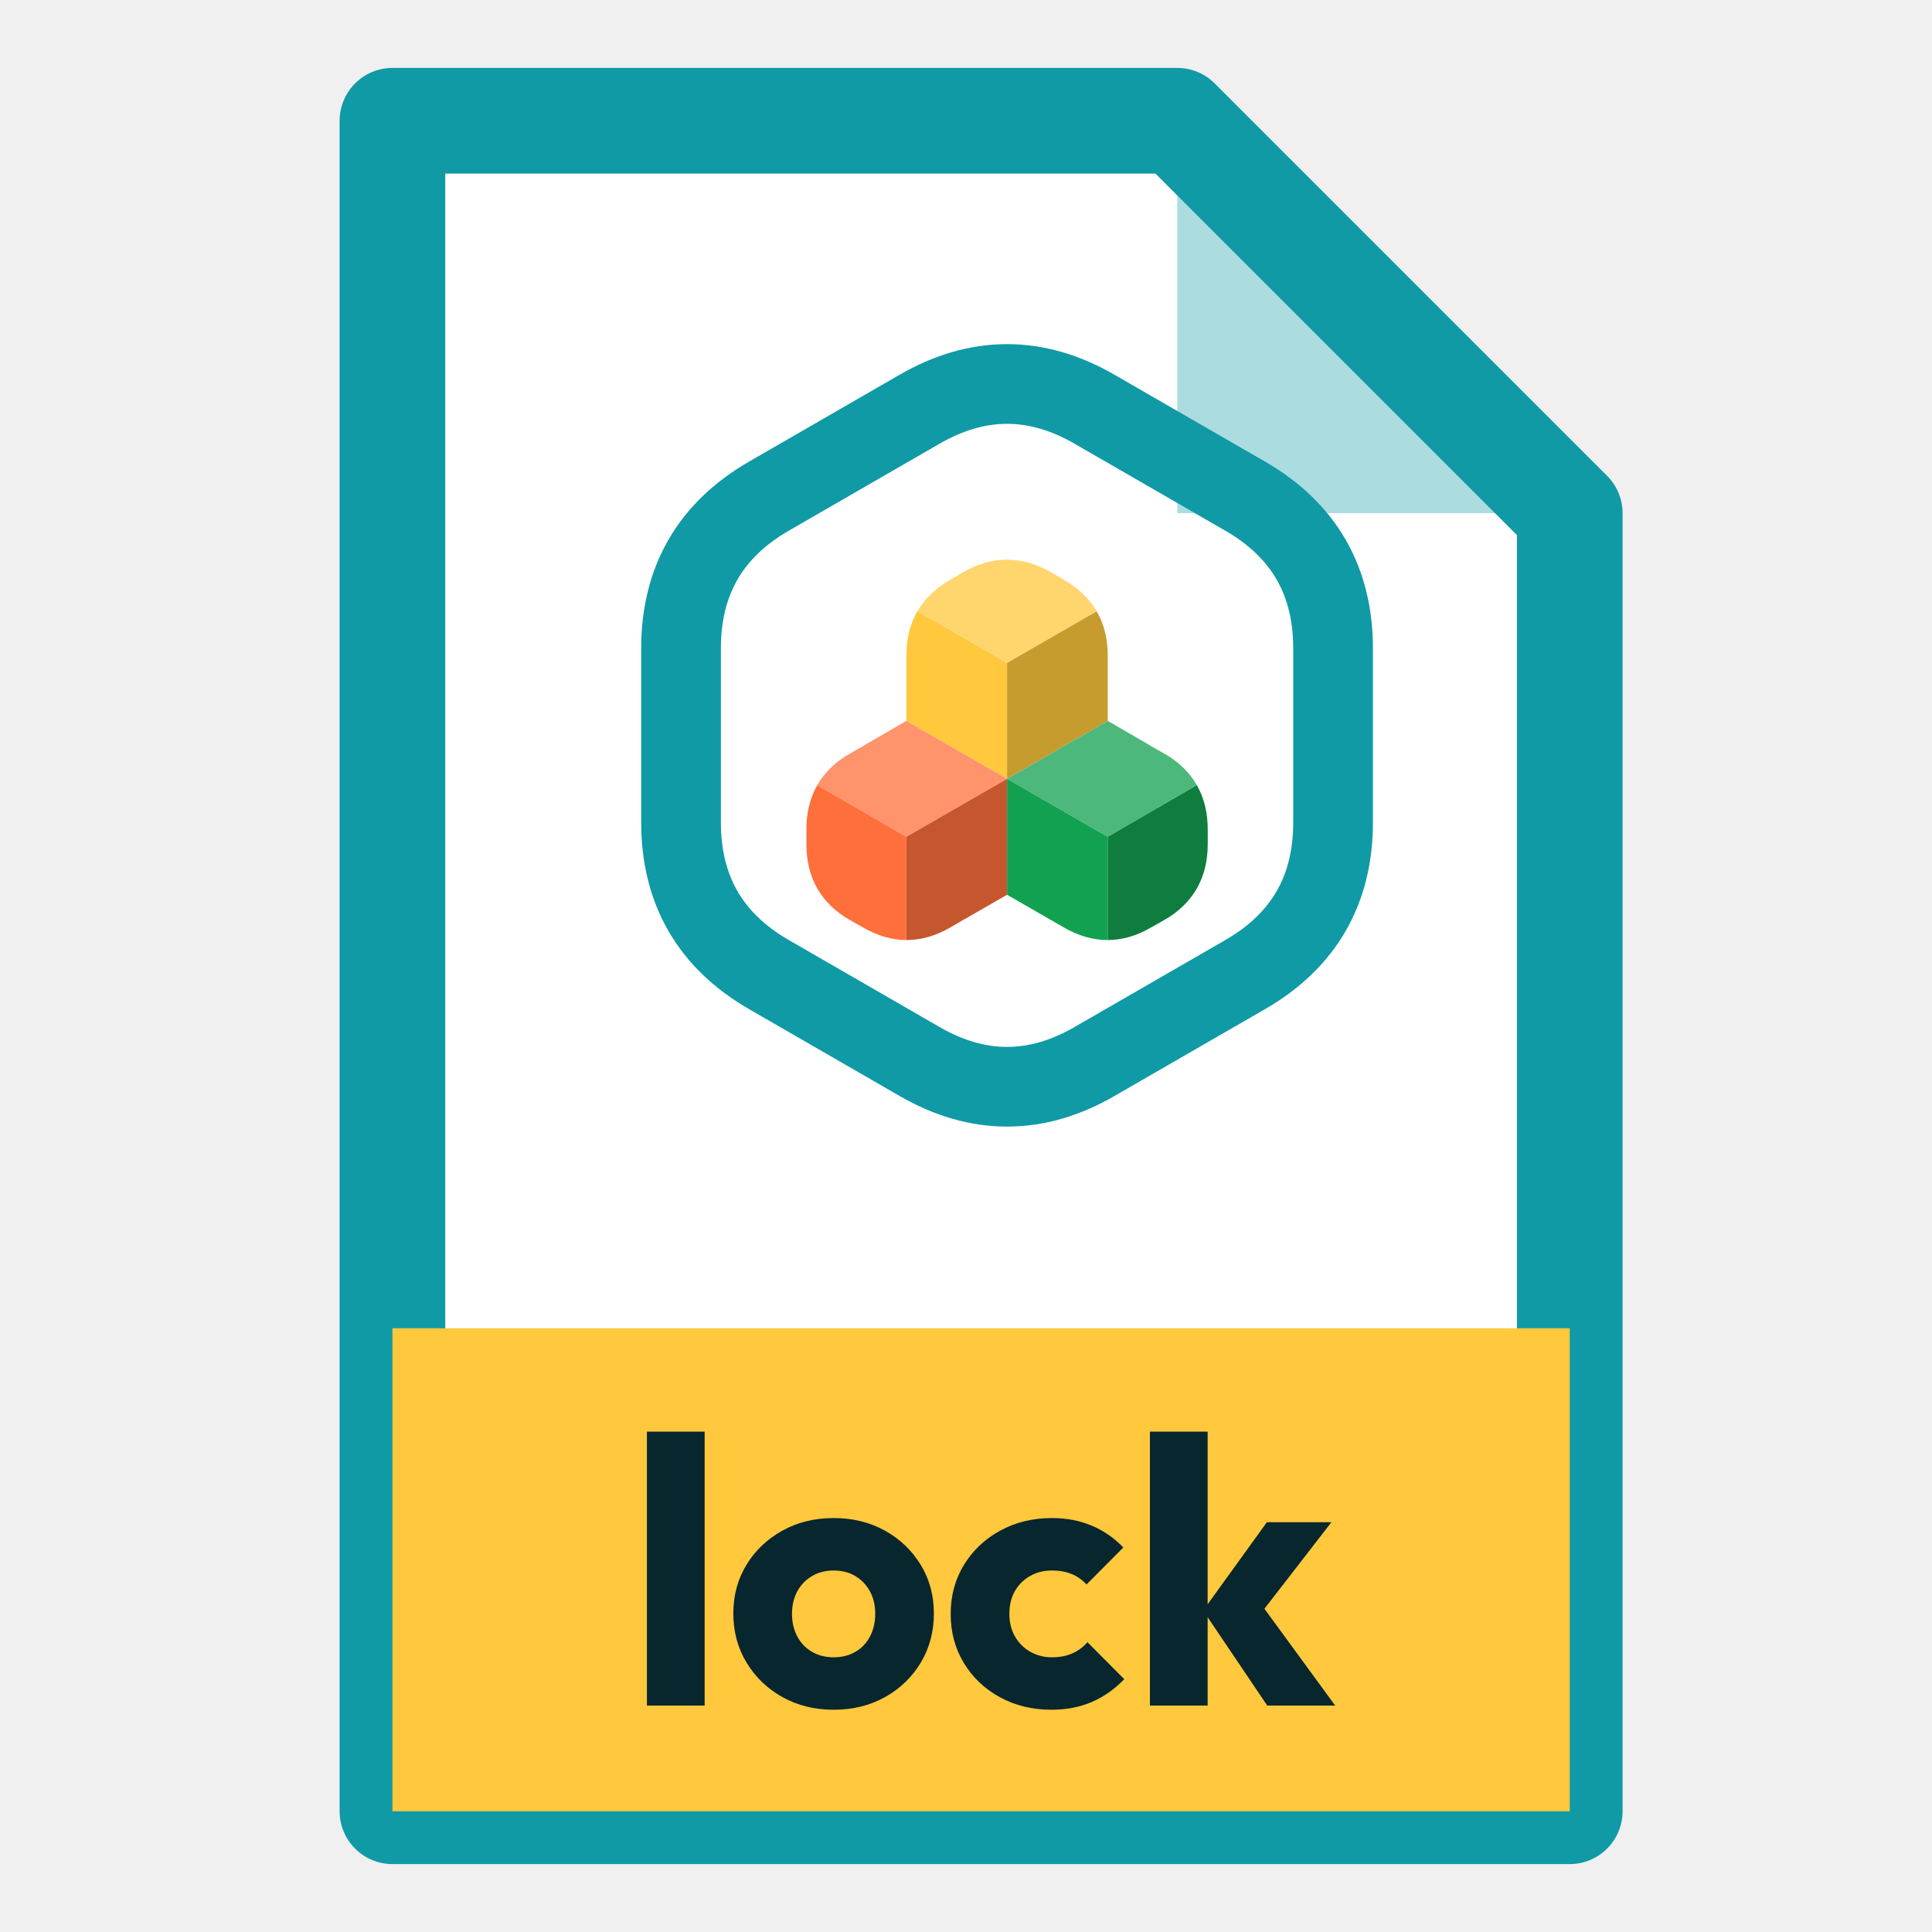
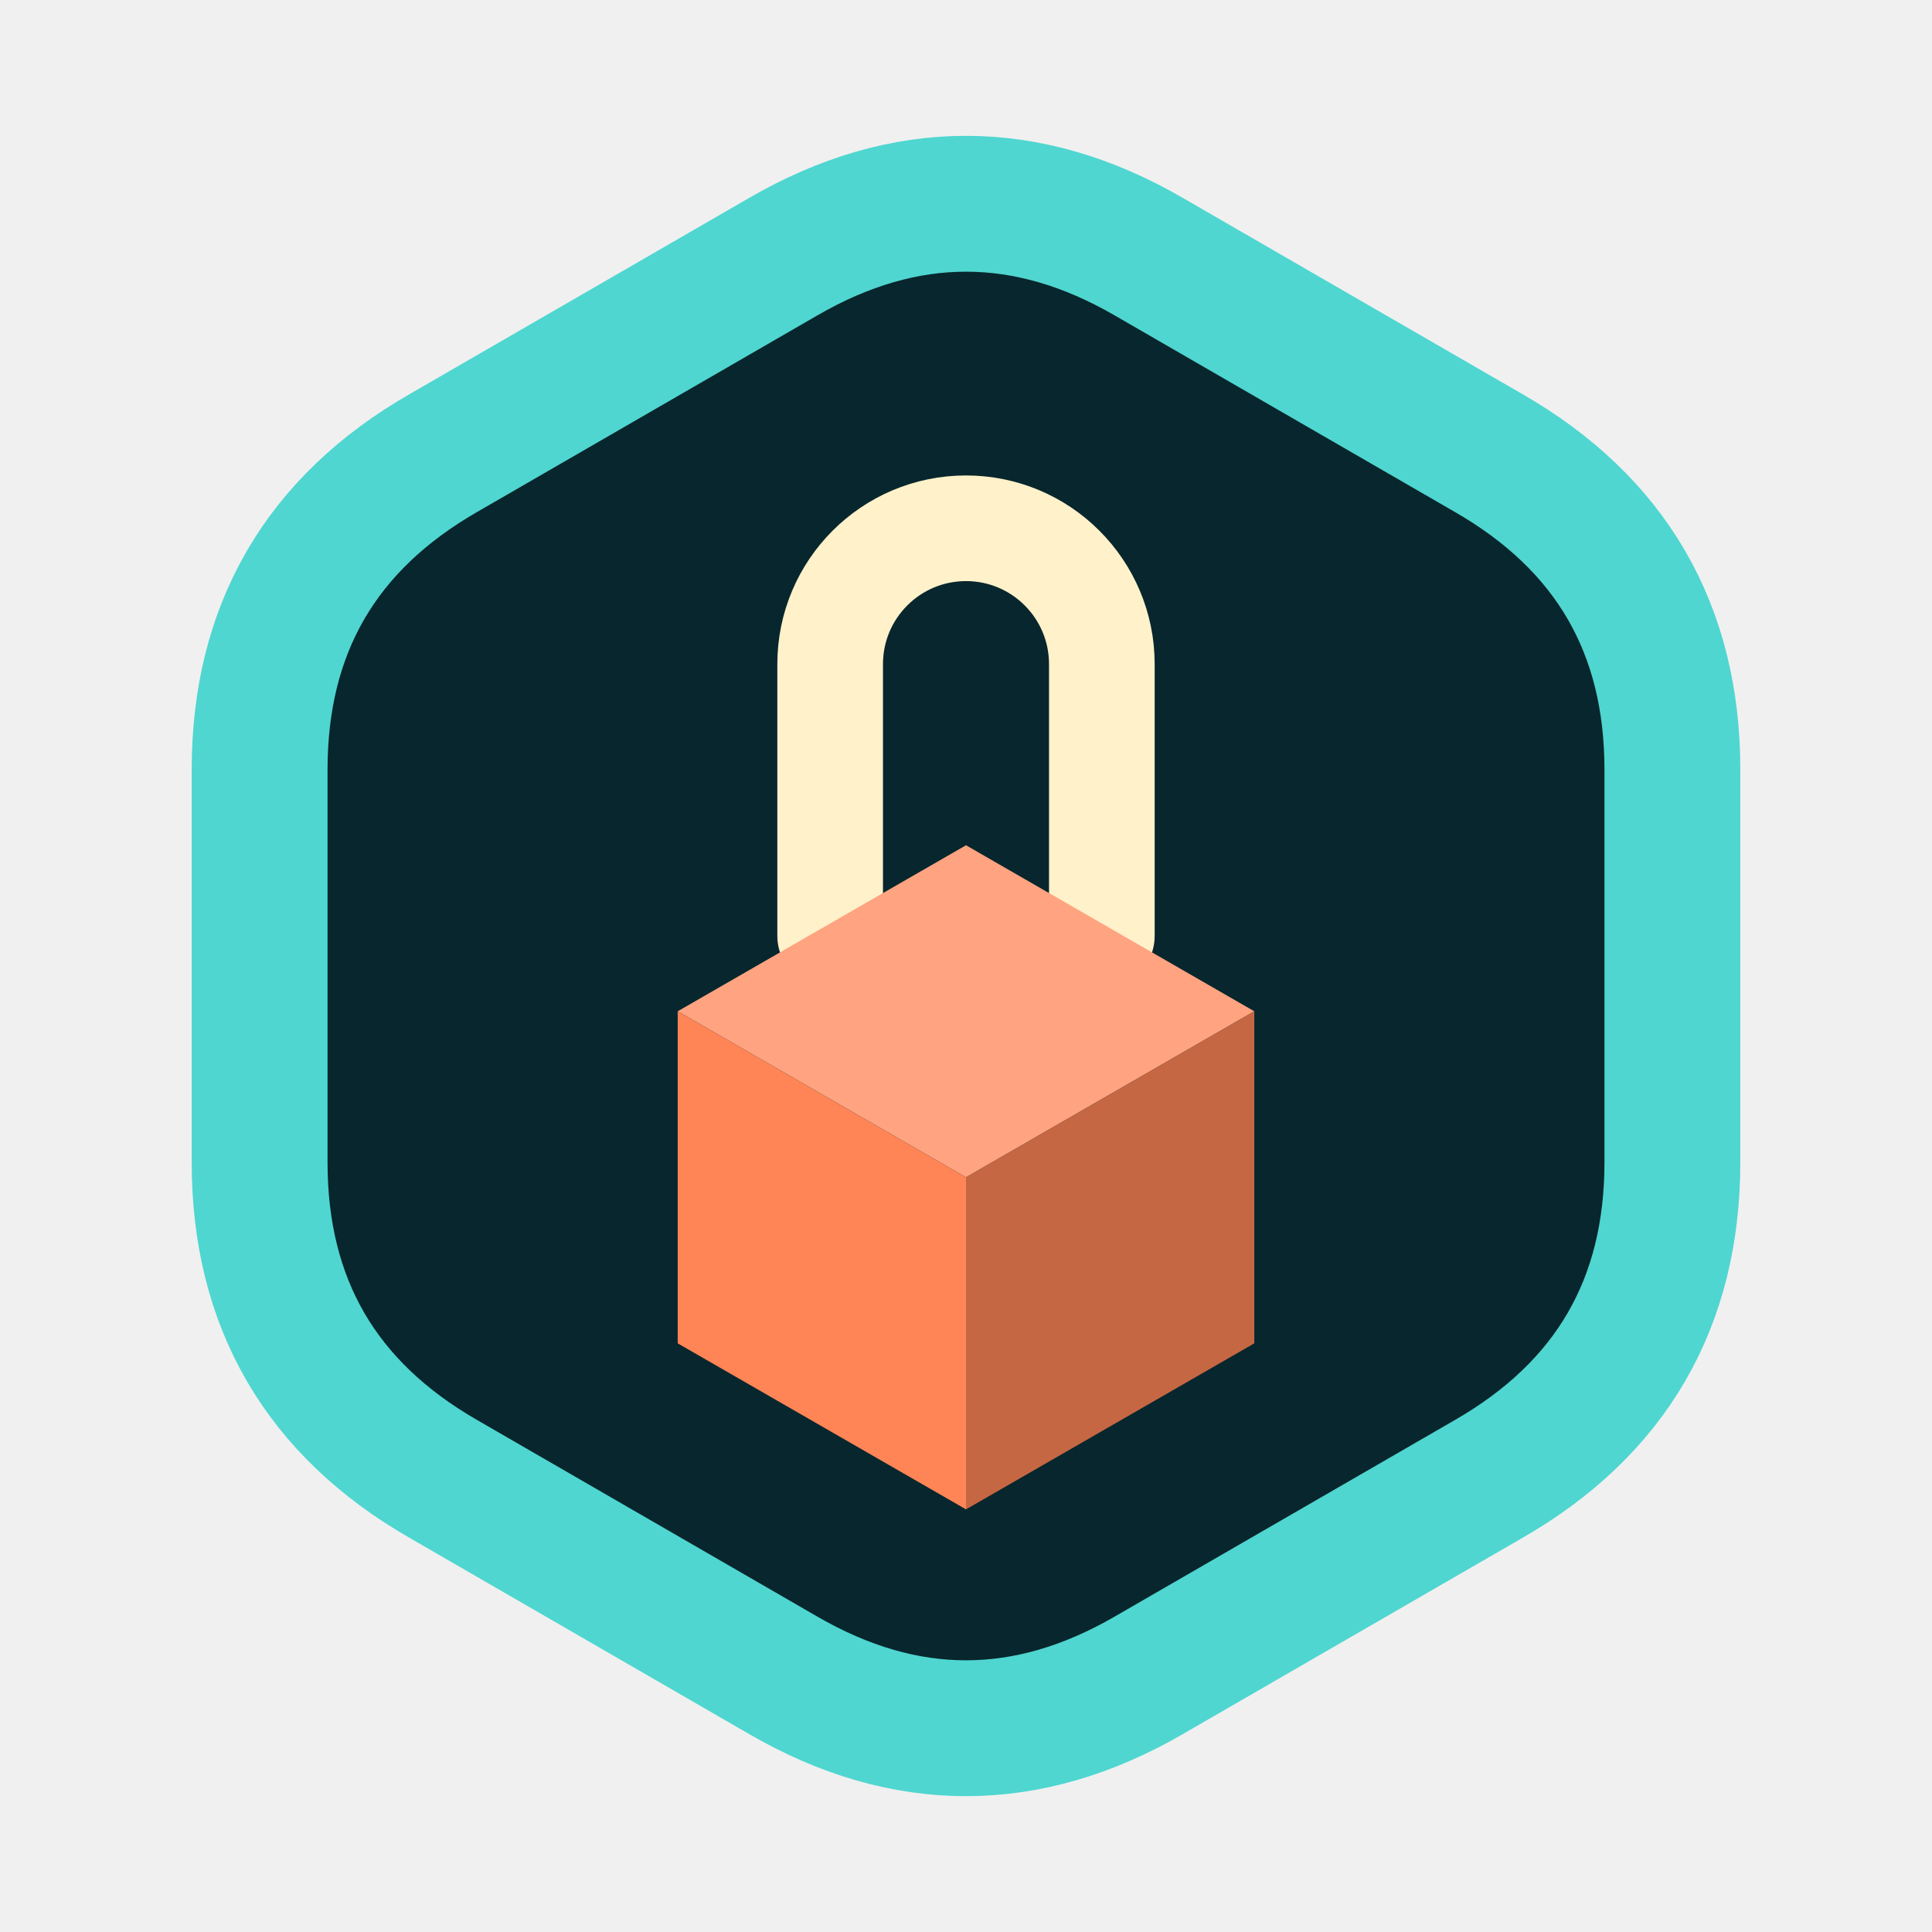
<svg xmlns="http://www.w3.org/2000/svg" viewBox="0 0 128 128">
-   <path d="M26 8h52l26 26v86H26z" fill="#FFFFFF" stroke="#0F9AA6" stroke-width="7" stroke-linejoin="round" />
-   <path d="M78 8v26h26" fill="#0F9AA6" opacity="0.35" />
-   <g transform="translate(36 18) scale(0.48)">
-     <path d="M51.9 19.0Q64.0 12.0 76.1 19.0L96.9 31.0Q109.0 38.0 109.0 52.0L109.0 76.0Q109.0 90.0 96.9 97.0L76.1 109.0Q64.0 116.0 51.9 109.0L31.1 97.0Q19.0 90.0 19.0 76.0L19.0 52.0Q19.0 38.0 31.1 31.0Z" fill="none" stroke="#0F9AA6" stroke-width="11" stroke-linejoin="round" />
-     <clipPath id="islet-trio-21">
-       <path d="M57.9 41.5Q64.0 38.0 70.1 41.5L71.8 42.5Q77.9 46.0 77.9 53.0L77.9 55.0Q77.9 62.0 83.9 65.5L85.7 66.5Q91.7 70.0 91.7 77.0L91.7 79.0Q91.7 86.0 85.7 89.5L83.9 90.5Q77.9 94.0 71.8 90.5L70.1 89.5Q64.0 86.0 57.9 89.5L56.2 90.5Q50.1 94.0 44.1 90.5L42.3 89.5Q36.3 86.0 36.3 79.0L36.3 77.0Q36.3 70.0 42.3 66.5L44.1 65.5Q50.1 62.0 50.1 55.0L50.1 53.0Q50.1 46.0 56.2 42.5Z" />
-     </clipPath>
-     <g clip-path="url(#islet-trio-21)">
-       <polygon points="64.0,38.0 77.9,46.0 64.0,54.0 50.1,46.0" fill="#FFD56D" />
-       <polygon points="50.1,46.0 64.0,54.0 64.0,70.0 50.1,62.0" fill="#FFC83D" />
-       <polygon points="64.0,54.0 77.9,46.0 77.9,62.0 64.0,70.0" fill="#C69C2F" />
-       <polygon points="50.1,62.0 64.0,70.0 50.1,78.0 36.3,70.0" fill="#FF936C" />
-       <polygon points="36.3,70.0 50.1,78.0 50.1,94.0 36.3,86.0" fill="#FF6F3C" />
-       <polygon points="50.1,78.0 64.0,70.0 64.0,86.0 50.1,94.0" fill="#C6562E" />
-       <polygon points="77.9,62.0 91.7,70.0 77.9,78.0 64.0,70.0" fill="#4DB87B" />
-       <polygon points="64.0,70.0 77.9,78.0 77.9,94.0 64.0,86.0" fill="#12A150" />
-       <polygon points="77.9,78.0 91.7,70.0 91.7,86.0 77.9,94.0" fill="#0E7D3E" />
-     </g>
-   </g>
-   <rect x="26" y="88" width="78" height="32" fill="#FFC83D" />
-   <path transform="translate(41.51 113.00) scale(0.025)" fill="#08262D" d="M54 0V-726H207V0ZM549 11Q473.5 11 413.2 -22.5Q353 -56 318 -114Q283 -172 283 -244Q283 -316 317.8 -373Q352.5 -430 412.8 -463.5Q473 -497 548.5 -497Q624.5 -497 684.5 -463.8Q744.5 -430.5 779.5 -373.2Q814.5 -316 814.5 -244Q814.5 -172 779.8 -114Q745 -56 685 -22.5Q625 11 549 11ZM548.5 -128Q581.5 -128 606.5 -142.5Q631.5 -157 645.2 -183.2Q659 -209.5 659 -243.5Q659 -277.5 644.8 -303.2Q630.5 -329 606 -343.5Q581.5 -358 548.5 -358Q516.5 -358 491.5 -343.2Q466.5 -328.5 452.5 -302.8Q438.5 -277 438.5 -243Q438.5 -209.5 452.5 -183.2Q466.5 -157 491.5 -142.5Q516.5 -128 548.5 -128ZM1126 11Q1050.5 11 989.8 -22Q929 -55 894 -112.8Q859 -170.5 859 -242.5Q859 -315.5 894.2 -373Q929.5 -430.5 990.5 -463.8Q1051.5 -497 1127.5 -497Q1184.5 -497 1232 -477.2Q1279.5 -457.5 1316.5 -419L1219 -321Q1202 -339.5 1179.2 -348.8Q1156.5 -358 1127.5 -358Q1095 -358 1069.5 -343.5Q1044 -329 1029.2 -303.5Q1014.5 -278 1014.5 -243.5Q1014.5 -209.5 1029.2 -183.5Q1044 -157.5 1069.8 -142.8Q1095.5 -128 1127.5 -128Q1158 -128 1181.2 -138.2Q1204.5 -148.5 1221.5 -168L1319 -70Q1280.5 -30 1232.8 -9.5Q1185 11 1126 11ZM1698 0 1528 -252 1697 -486H1868L1664 -222.5L1669 -286L1878 0ZM1387 0V-726H1540V0Z" />
+   <path d="M51.9 17.0Q64.0 10.0 76.1 17.0L98.6 30.0Q110.8 37.0 110.8 51.0L110.8 77.0Q110.8 91.0 98.6 98.0L76.1 111.0Q64.0 118.0 51.9 111.0L29.4 98.0Q17.2 91.0 17.2 77.0L17.2 51.0Q17.2 37.0 29.4 30.0Z" fill="#08262D" stroke="#4FD6D0" stroke-width="9" stroke-linejoin="round" />
+   <path d="M55 62V44a9 9 0 0 1 18 0V62" fill="none" stroke="#FFF1C9" stroke-width="7" stroke-linecap="round" stroke-linejoin="round" />
+   <polygon points="64.0,56.0 83.1,67.0 64.0,78.0 44.9,67.0" fill="#FFA380" />
+   <polygon points="44.9,67.0 64.0,78.0 64.0,100.0 44.9,89.0" fill="#FF8556" />
+   <polygon points="64.0,78.0 83.1,67.0 83.1,89.0 64.0,100.0" fill="#C66743" />
</svg>
